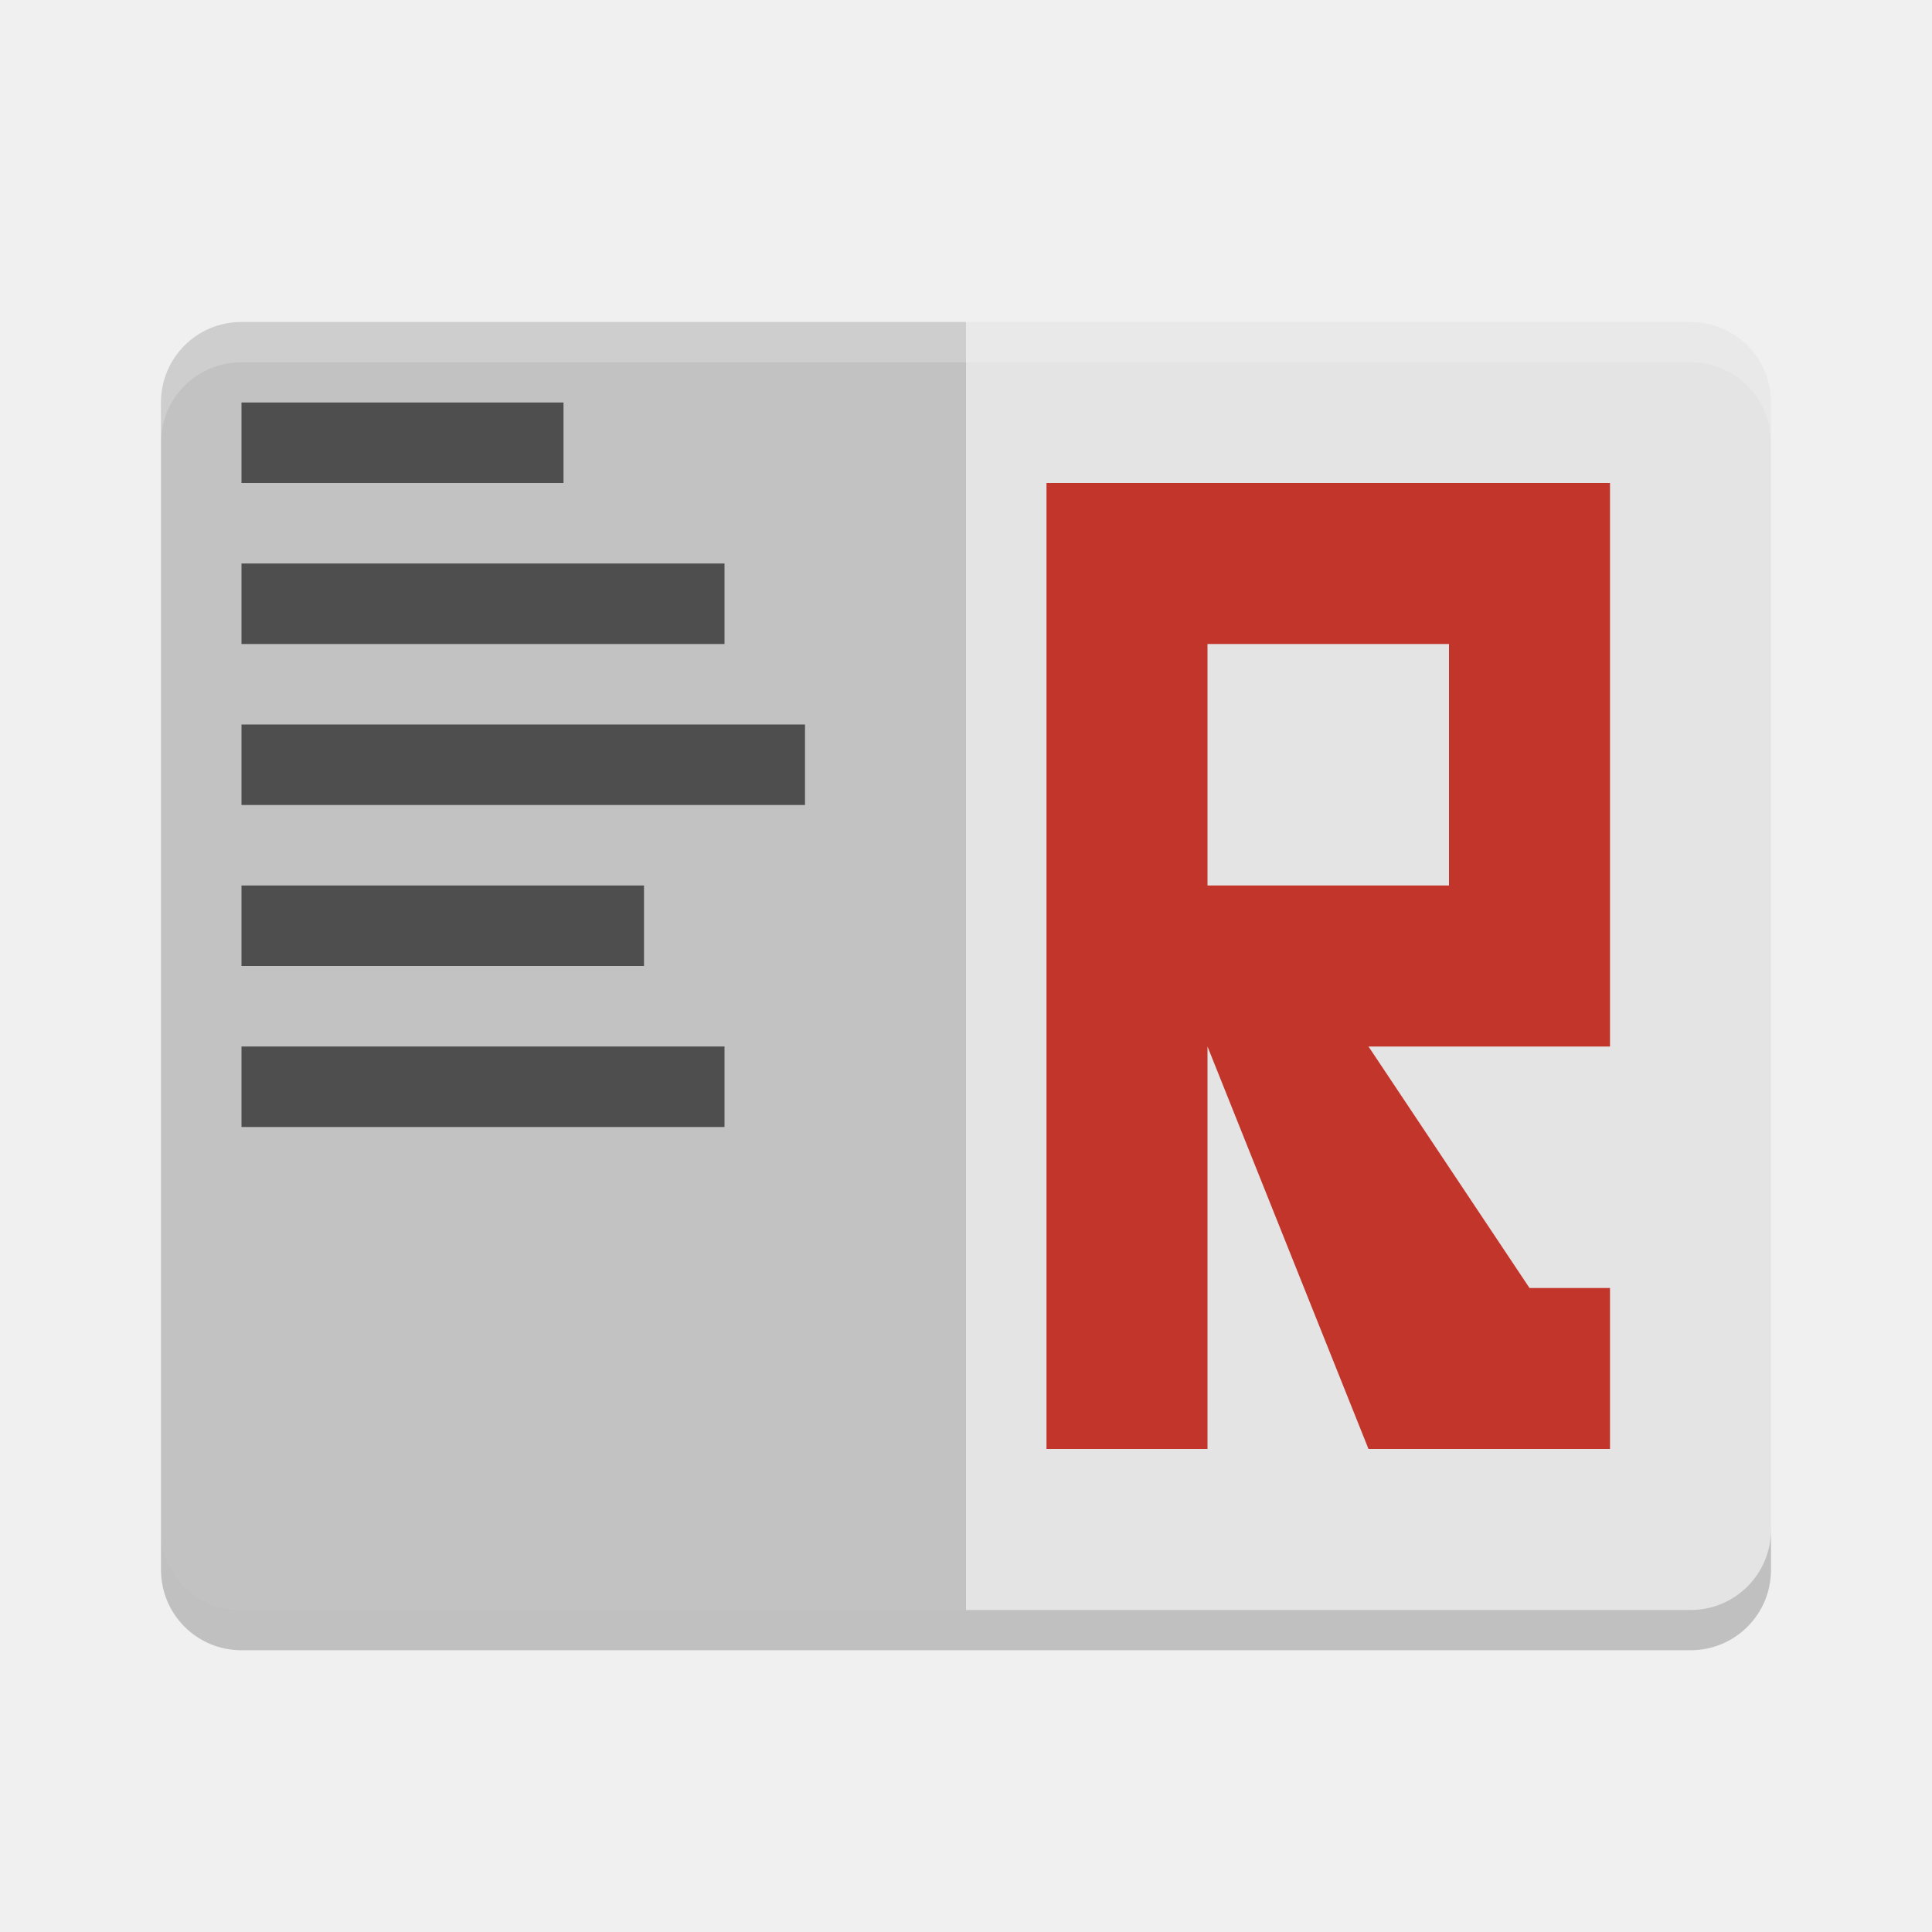
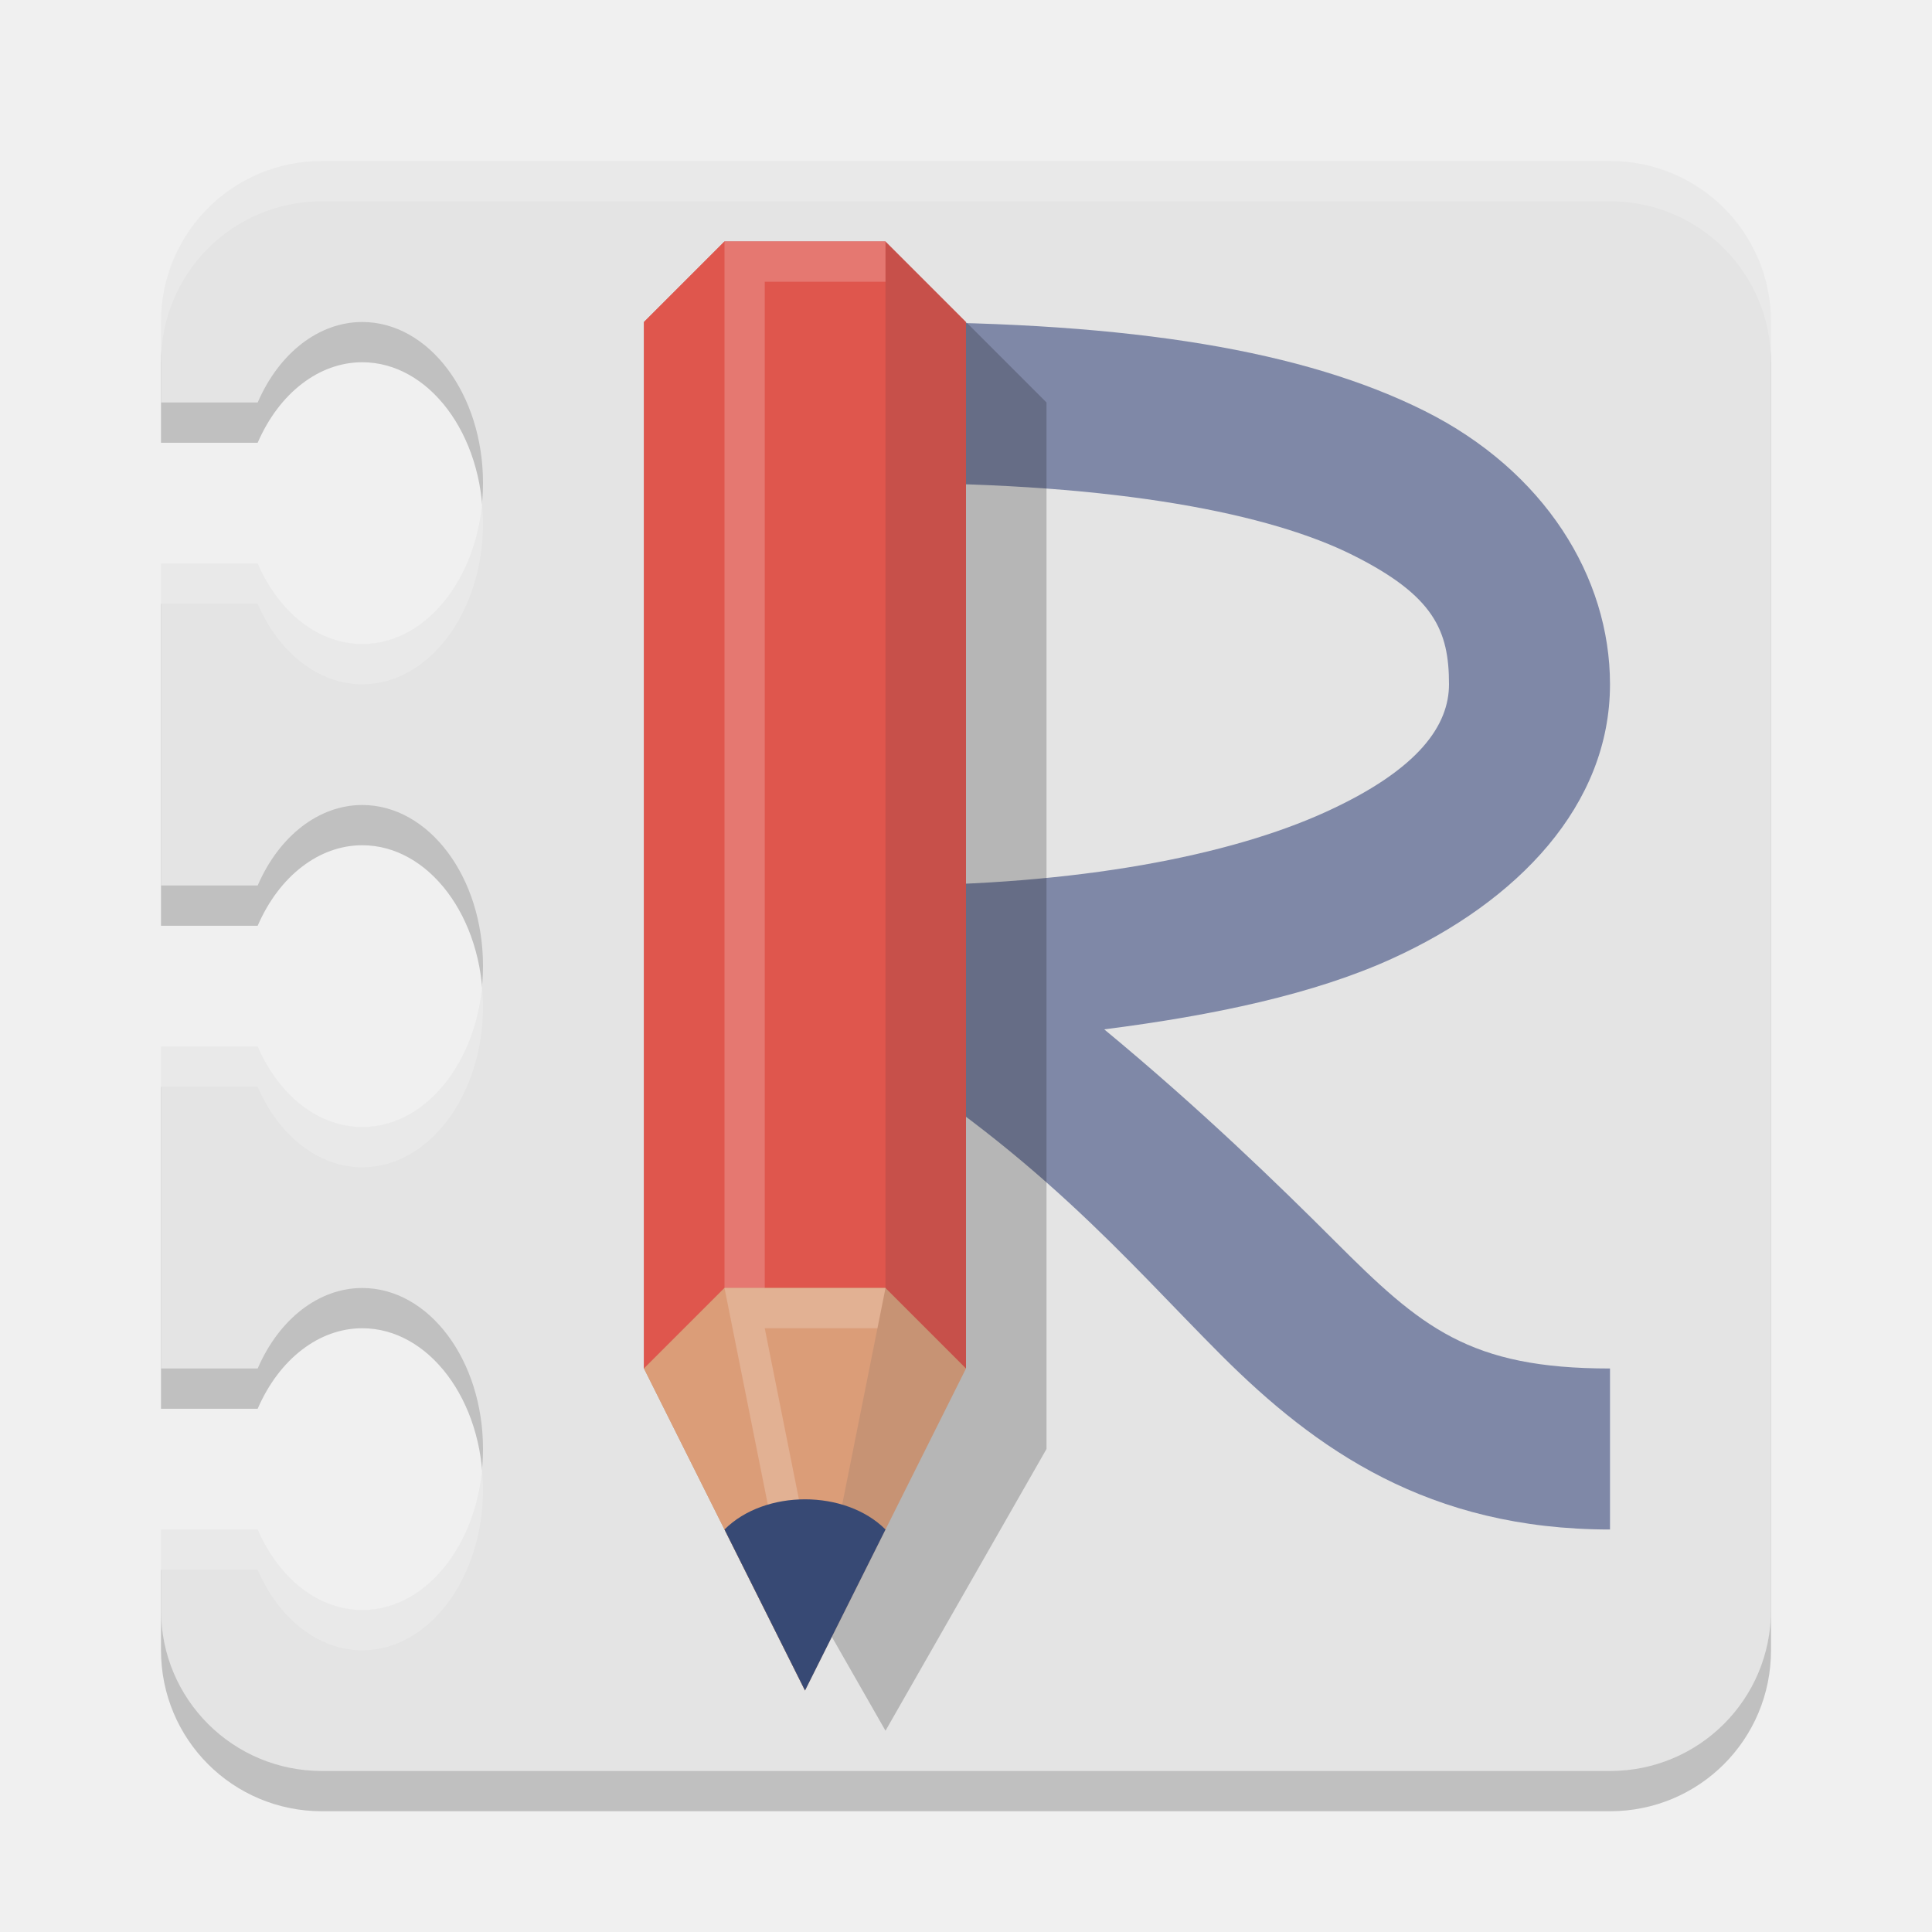
<svg xmlns="http://www.w3.org/2000/svg" width="24" height="24" version="1">
-   <path fill="#e4e4e4" d="m21 4h-18c-0.554 0-1 0.446-1 1v14c0 0.554 0.446 1 1 1h18c0.554 0 1-0.446 1-1v-14c0-0.554-0.446-1-1-1z" />
-   <path opacity=".15" d="m2 5c0-0.554 0.446-1 1-1h9v16h-9c-0.554 0-1-0.446-1-1z" />
-   <rect opacity=".6" width="4" height="1" x="3" y="5" />
-   <rect opacity=".6" width="6" height="1" x="3" y="7" />
-   <rect opacity=".6" width="7" height="1" x="3" y="9" />
-   <rect opacity=".6" width="5" height="1" x="3" y="11" />
-   <rect opacity=".6" width="6" height="1" x="3" y="13" />
-   <path fill="#c2352a" d="m13 6v12h2v-5l2 5h3v-2h-1l-2-3h3v-7zm2 2h3v3h-3z" />
-   <path fill="#fff" opacity=".2" d="m3 4c-0.554 0-1 0.446-1 1v0.5c0-0.554 0.446-1 1-1h18c0.554 0 1 0.446 1 1v-0.5c0-0.554-0.446-1-1-1h-18z" />
-   <path opacity=".2" d="m2 19v0.5c0 0.554 0.446 1 1 1h18c0.554 0 1-0.446 1-1v-0.5c0 0.554-0.446 1-1 1h-18c-0.554 0-1-0.446-1-1z" />
+   <path d="m4 2.5c-1.108 0-2 0.892-2 2v1h1.201a1.5 2 0 0 1 1.299-1 1.5 2 0 0 1 1.5 2 1.5 2 0 0 1-1.5 2 1.5 2 0 0 1-1.299-1h-1.201v4h1.201a1.5 2 0 0 1 1.299-1 1.5 2 0 0 1 1.5 2 1.5 2 0 0 1-1.5 2 1.5 2 0 0 1-1.299-1h-1.201v4h1.201a1.5 2 0 0 1 1.299-1 1.5 2 0 0 1 1.5 2 1.5 2 0 0 1-1.5 2 1.5 2 0 0 1-1.299-1h-1.201v1c0 1.108 0.892 2 2 2h16c1.108 0 2-0.892 2-2v-16c0-1.108-0.892-2-2-2z" style="opacity:.2" />
+   <path d="M 4,2 C 2.892,2 2,2.892 2,4 V 5 H 3.201 A 1.5,2 0 0 1 4.5,4 1.5,2 0 0 1 6,6 1.5,2 0 0 1 4.5,8 1.5,2 0 0 1 3.201,7 H 2 v 4 H 3.201 A 1.5,2 0 0 1 4.5,10 1.5,2 0 0 1 6,12 1.5,2 0 0 1 4.5,14 1.5,2 0 0 1 3.201,13 H 2 v 4 H 3.201 A 1.5,2 0 0 1 4.5,16 1.5,2 0 0 1 6,18 1.5,2 0 0 1 4.5,20 1.5,2 0 0 1 3.201,19 H 2 v 1 c 0,1.108 0.892,2 2,2 h 16 c 1.108,0 2,-0.892 2,-2 V 4 C 22,2.892 21.108,2 20,2 Z" style="fill:#e4e4e4" />
+   <path d="m4 2c-1.108 0-2 0.892-2 2v0.5c0-1.108 0.892-2 2-2h16c1.108 0 2 0.892 2 2v-0.5c0-1.108-0.892-2-2-2zm1.986 4.25a1.5 2 0 0 1-1.486 1.75 1.5 2 0 0 1-1.299-1h-1.201v0.5h1.201a1.5 2 0 0 0 1.299 1 1.5 2 0 0 0 1.5-2 1.5 2 0 0 0-0.014-0.25zm0 6a1.5 2 0 0 1-1.486 1.75 1.5 2 0 0 1-1.299-1h-1.201v0.5h1.201a1.5 2 0 0 0 1.299 1 1.5 2 0 0 0 1.5-2 1.5 2 0 0 0-0.014-0.25zm0 6a1.5 2 0 0 1-1.486 1.75 1.5 2 0 0 1-1.299-1h-1.201v0.5h1.201a1.5 2 0 0 0 1.299 1 1.5 2 0 0 0 1.5-2 1.5 2 0 0 0-0.014-0.25z" style="fill:#ffffff;opacity:.2" />
+   <path d="m 11,4 v 2 c 2.917,0 4.791,0.389 5.803,0.895 C 17.814,7.4 18,7.833 18,8.5 18,9 17.641,9.554 16.461,10.09 15.281,10.626 13.4,11 11,11 l -0.514,1.857 c 2.374,1.424 3.504,2.797 4.682,3.975 C 16.345,18.009 17.75,19 20,19 v -2 c -1.75,0 -2.345,-0.509 -3.418,-1.582 -0.694,-0.694 -1.664,-1.637 -2.865,-2.631 1.366,-0.174 2.606,-0.438 3.572,-0.877 C 18.859,11.196 20,10 20,8.5 20,7.167 19.186,5.85 17.697,5.105 16.209,4.361 14.083,4 11,4 Z" style="fill:#7f88a7" />
+   <path d="m10 4-1 1v13l2 3.5 2-3.5v-13l-1-1z" style="opacity:.2" />
+   <path d="m8 17v-13l1-1h2l1 1v13z" style="fill:#c7504a" />
+   <path d="m8 17v-13l1-1h2v14z" style="fill:#df564d" />
+   <path d="m9 16-1 1 2 4 2-4-1-1z" style="fill:#c79374" />
+   <path d="m9 16-1 1 2 4 1-5z" style="fill:#db9d78" />
+   <path d="m 9,16 1,5 0.199,-1 L 9.5,16.5 h 1.4 L 11,16 Z" style="fill:#ffffff;opacity:.2" />
+   <path d="m9 3v13h0.5v-12.5h1.5v-0.5z" style="fill:#ffffff;opacity:.2" />
+   <path d="m9 19c0.5-0.5 1.5-0.5 2 0l-1 2z" style="fill:#374974" />
</svg>
